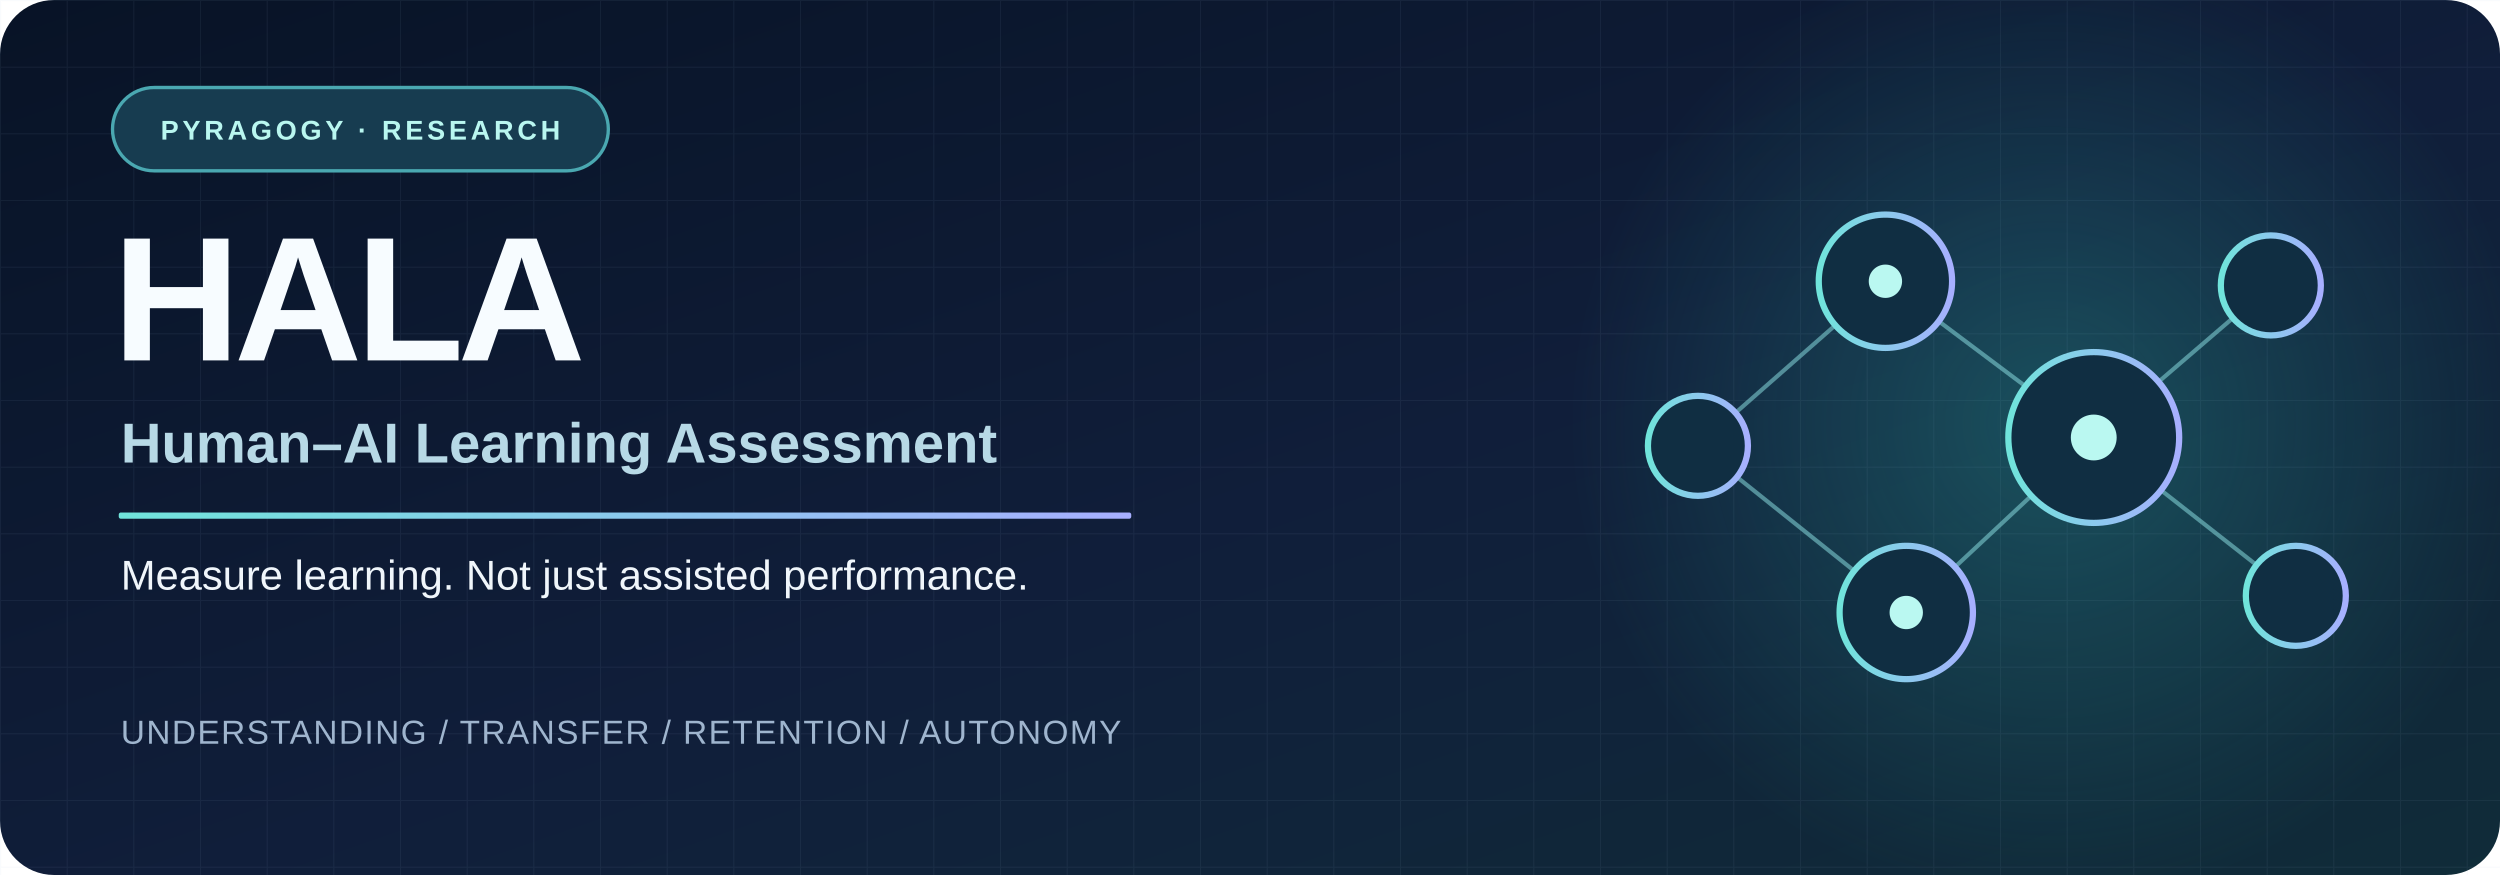
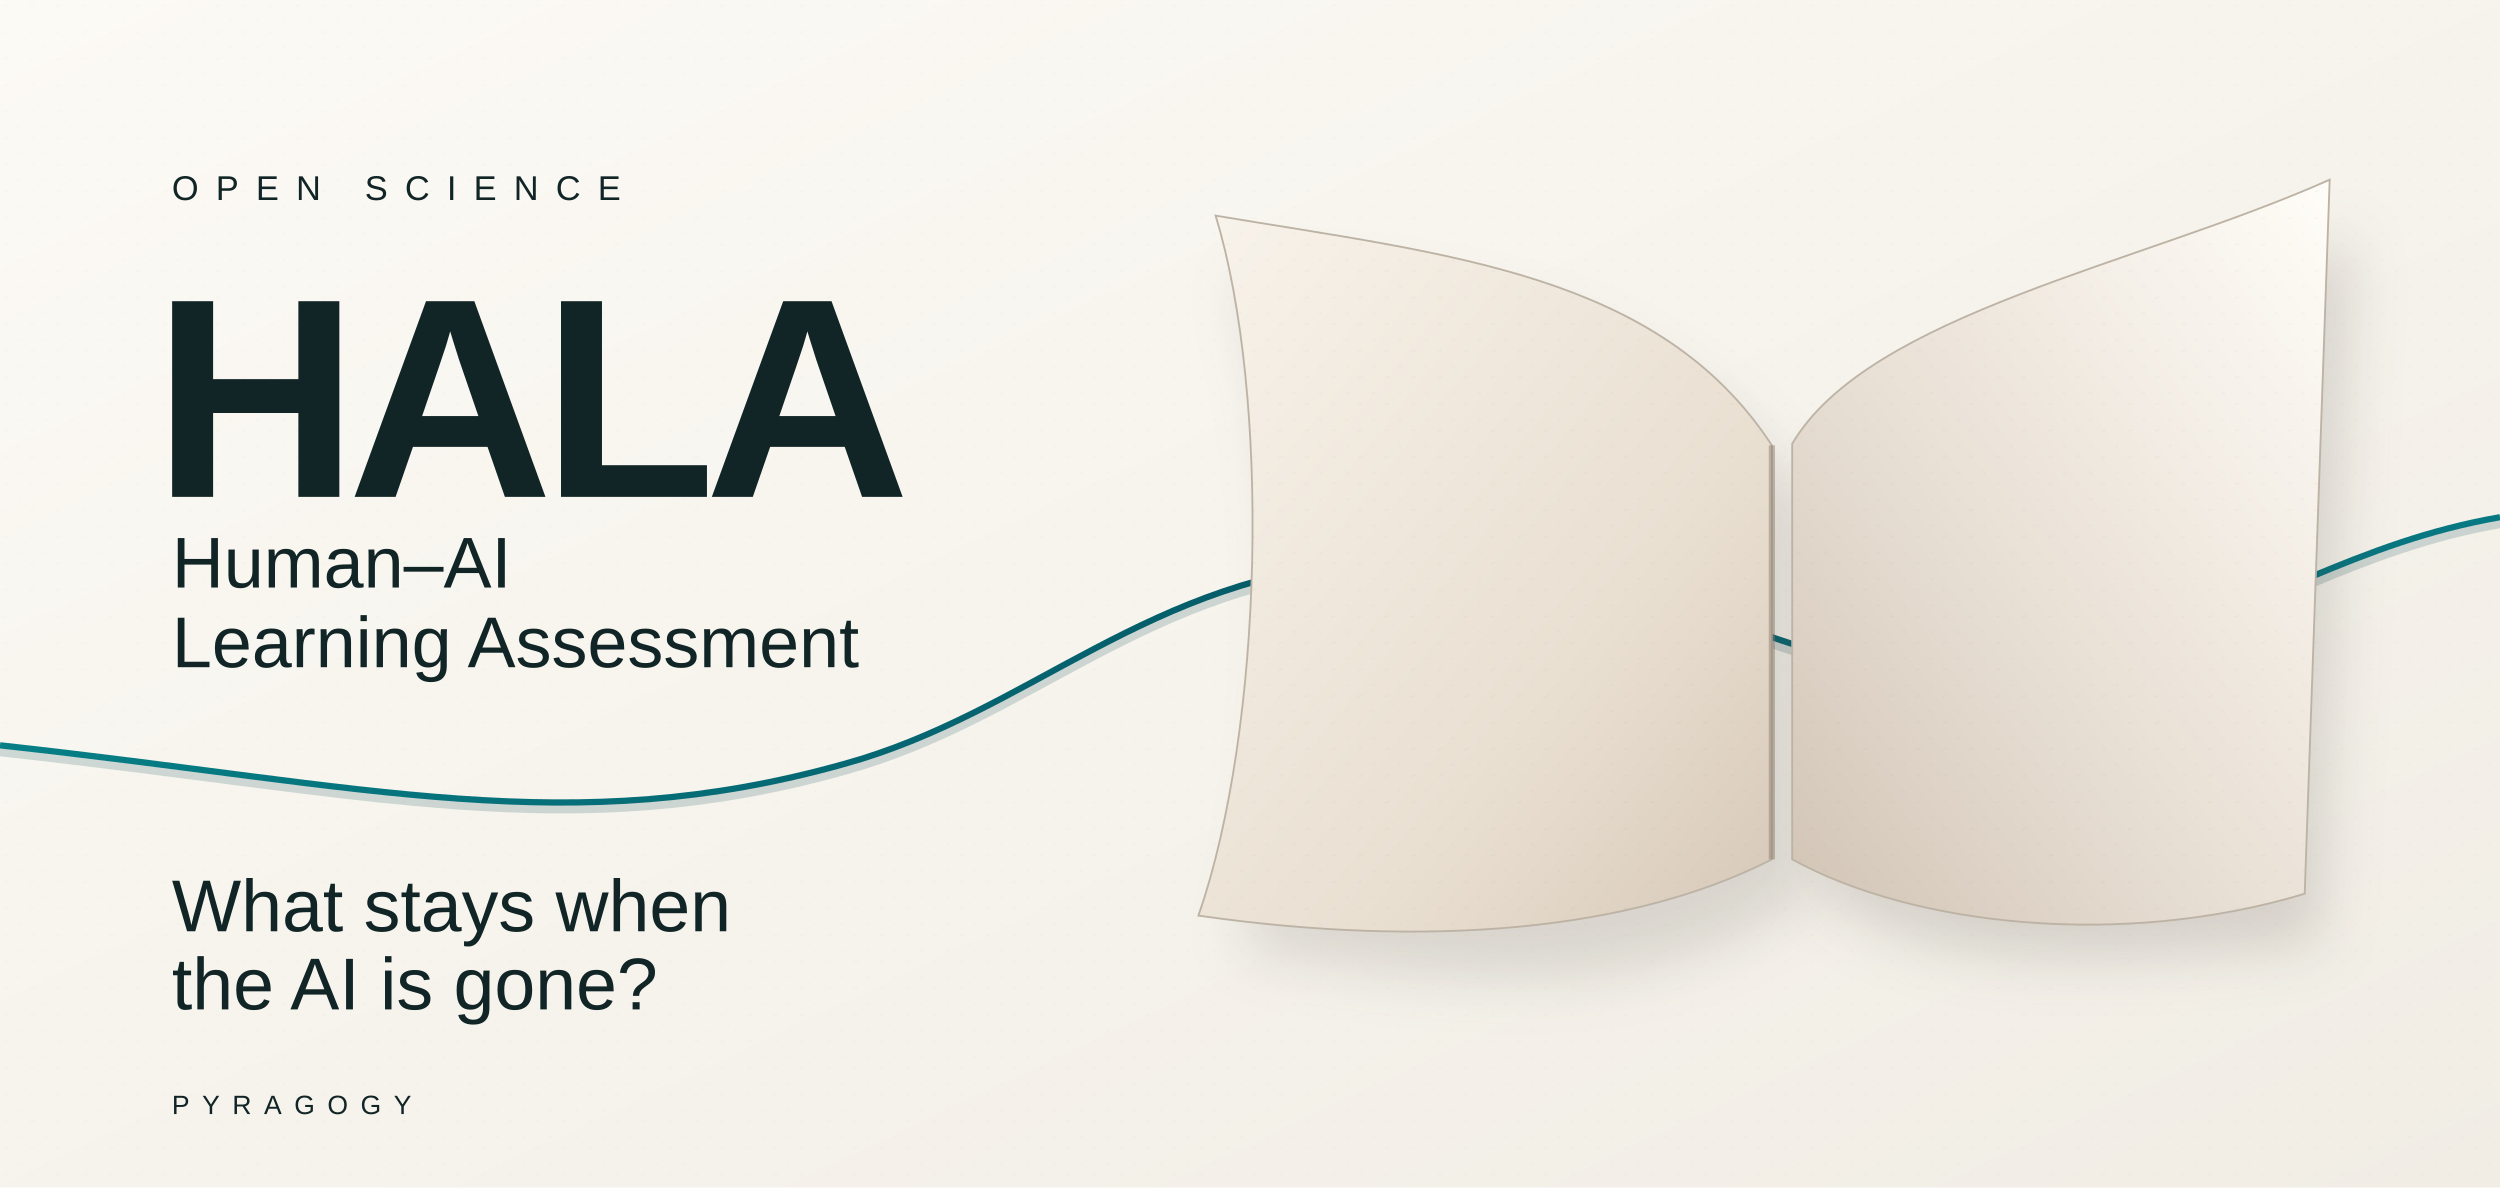
- <svg xmlns="http://www.w3.org/2000/svg" width="1200" height="420" viewBox="0 0 1200 420" role="img" aria-labelledby="title desc">
+ <svg xmlns="http://www.w3.org/2000/svg" width="1600" height="760" viewBox="0 0 1600 760" role="img" aria-labelledby="title desc">
  <defs>
    <linearGradient id="bg" x1="0" y1="0" x2="1" y2="1">
-       <stop stop-color="#081326" />
-       <stop offset=".54" stop-color="#101e3a" />
-       <stop offset="1" stop-color="#102c39" />
+       <stop stop-color="#FCFAF5" />
+       <stop offset="1" stop-color="#F1EDE5" />
    </linearGradient>
-     <linearGradient id="edge" x1="0" y1="0" x2="1" y2="0">
-       <stop stop-color="#70e4db" />
-       <stop offset="1" stop-color="#a7afff" />
+     <linearGradient id="paper1" x1="0" y1="0" x2="1" y2="1">
+       <stop stop-color="#F8F3EB" />
+       <stop offset=".65" stop-color="#E9DFD1" />
+       <stop offset="1" stop-color="#D6C8B8" />
    </linearGradient>
-     <radialGradient id="halo">
-       <stop stop-color="#36d6c2" stop-opacity=".26" />
-       <stop offset="1" stop-color="#36d6c2" stop-opacity="0" />
-     </radialGradient>
-     <pattern id="grid" width="32" height="32" patternUnits="userSpaceOnUse">
-       <path d="M32 0H0V32" fill="none" stroke="#a1c7df" opacity=".07" />
+     <linearGradient id="paper2" x1="1" y1="0" x2="0" y2="1">
+       <stop stop-color="#FFFDF8" />
+       <stop offset=".58" stop-color="#E8DFD4" />
+       <stop offset="1" stop-color="#D1C4B5" />
+     </linearGradient>
+     <linearGradient id="thread" x1="0" y1="0" x2="1" y2="0">
+       <stop stop-color="#067F86" />
+       <stop offset=".55" stop-color="#055966" />
+       <stop offset="1" stop-color="#087983" />
+     </linearGradient>
+     <filter id="shadow" x="-30%" y="-30%" width="160%" height="170%">
+       <feGaussianBlur stdDeviation="18" />
+     </filter>
+     <pattern id="grain" width="17" height="17" patternUnits="userSpaceOnUse">
+       <path d="M2 4l3 -1 M11 13l2 1" stroke="#705F52" stroke-opacity=".055" stroke-width=".7" />
    </pattern>
  </defs>
-   <rect width="1200" height="420" rx="26" fill="url(#bg)" />
-   <rect width="1200" height="420" fill="url(#grid)" />
-   <circle cx="984" cy="203" r="230" fill="url(#halo)" />
-   <g fill="none" stroke="#86d8dc" stroke-width="2" opacity=".55">
-     <path d="M815 214L905 135L1005 210L1090 137M815 214L915 294L1005 210L1102 286M905 135L1005 210L915 294" />
+   <rect width="1600" height="760" fill="url(#bg)" />
+   <rect width="1600" height="760" fill="url(#grain)" opacity=".55" />
+   <g font-family="Arial,Helvetica,sans-serif" fill="#112426">
+     <text x="110" y="128" font-size="22" letter-spacing="11">OPEN SCIENCE</text>
+     <text x="98" y="318" font-weight="800" font-size="182" letter-spacing="-7">HALA</text>
+     <text x="110" y="376" font-size="46">Human–AI</text>
+     <text x="110" y="427" font-size="46">Learning Assessment</text>
+     <text x="110" y="596" font-size="47">What stays when</text>
+     <text x="110" y="646" font-size="47">the AI is gone?</text>
+     <text x="110" y="713" font-size="17" letter-spacing="8">PYRAGOGY</text>
  </g>
-   <g fill="#102e42" stroke="url(#edge)" stroke-width="3">
-     <circle cx="815" cy="214" r="24" />
-     <circle cx="905" cy="135" r="32" />
-     <circle cx="1005" cy="210" r="41" />
-     <circle cx="1090" cy="137" r="24" />
-     <circle cx="915" cy="294" r="32" />
-     <circle cx="1102" cy="286" r="24" />
+   <path d="M0 480 C238 506 365 541 540 492 C660 459 735 371 881 362 C1095 352 1170 476 1345 423 C1450 392 1508 350 1600 334" fill="none" stroke="#0D4D53" stroke-opacity=".18" stroke-width="8" />
+   <path d="M0 477 C238 503 365 538 540 489 C660 456 735 368 881 359 C1095 349 1170 473 1345 420 C1450 389 1508 347 1600 331" fill="none" stroke="url(#thread)" stroke-width="4" />
+   <g>
+     <path d="M770 155 C906 163 1037 174 1134 296 L1135 549 C1033 625 902 605 770 584 C811 474 809 264 770 155Z" fill="#40382F" opacity=".15" filter="url(#shadow)" transform="translate(22 23)" />
+     <path d="M1149 294 C1202 204 1400 170 1490 125 L1470 579 C1347 589 1221 603 1149 545Z" fill="#40382F" opacity=".17" filter="url(#shadow)" transform="translate(15 25)" />
+     <path d="M778 138 C927 163 1062 175 1134 285 L1134 550 C1044 596 914 607 767 586 C809 465 813 253 778 138Z" fill="url(#paper1)" stroke="#BDB3A5" stroke-width="1.2" />
+     <path d="M1147 284 C1196 201 1370 169 1491 115 L1475 572 C1359 607 1225 593 1147 550Z" fill="url(#paper2)" stroke="#BDB3A5" stroke-width="1.2" />
+     <path d="M1134 285 L1134 550" stroke="#857566" stroke-width="4" opacity=".45" />
+     <path d="M778 138 C927 163 1062 175 1134 285 L1134 550 C1044 596 914 607 767 586 C809 465 813 253 778 138Z" fill="url(#grain)" opacity=".85" />
+     <path d="M1147 284 C1196 201 1370 169 1491 115 L1475 572 C1359 607 1225 593 1147 550Z" fill="url(#grain)" opacity=".85" />
  </g>
-   <g fill="#baf8f1">
-     <circle cx="905" cy="135" r="8" />
-     <circle cx="1005" cy="210" r="11" />
-     <circle cx="915" cy="294" r="8" />
-   </g>
-   <rect x="54" y="42" width="238" height="40" rx="20" fill="#173c50" stroke="#4aa8b1" stroke-width="1.6" />
-   <text x="173" y="67" text-anchor="middle" font-family="Arial,Helvetica,sans-serif" font-size="13" font-weight="700" letter-spacing="1.8" fill="#b9f7f0">PYRAGOGY · RESEARCH</text>
-   <text x="54" y="173" font-family="Arial,Helvetica,sans-serif" font-weight="800" font-size="85" letter-spacing="-3" fill="#f7fcff">HALA</text>
-   <text x="58" y="222" font-family="Arial,Helvetica,sans-serif" font-size="27" font-weight="600" fill="#b7d9e6">Human–AI Learning Assessment</text>
-   <rect x="57" y="246" width="486" height="3" rx="1" fill="url(#edge)" />
-   <text x="58" y="283" font-family="Arial,Helvetica,sans-serif" font-size="20" fill="#f0f6fb">Measure learning. Not just assisted performance.</text>
-   <text x="58" y="357" font-family="Arial,Helvetica,sans-serif" font-size="16" letter-spacing=".7" fill="#9fb5ce">UNDERSTANDING  /  TRANSFER  /  RETENTION  /  AUTONOMY</text>
</svg>
